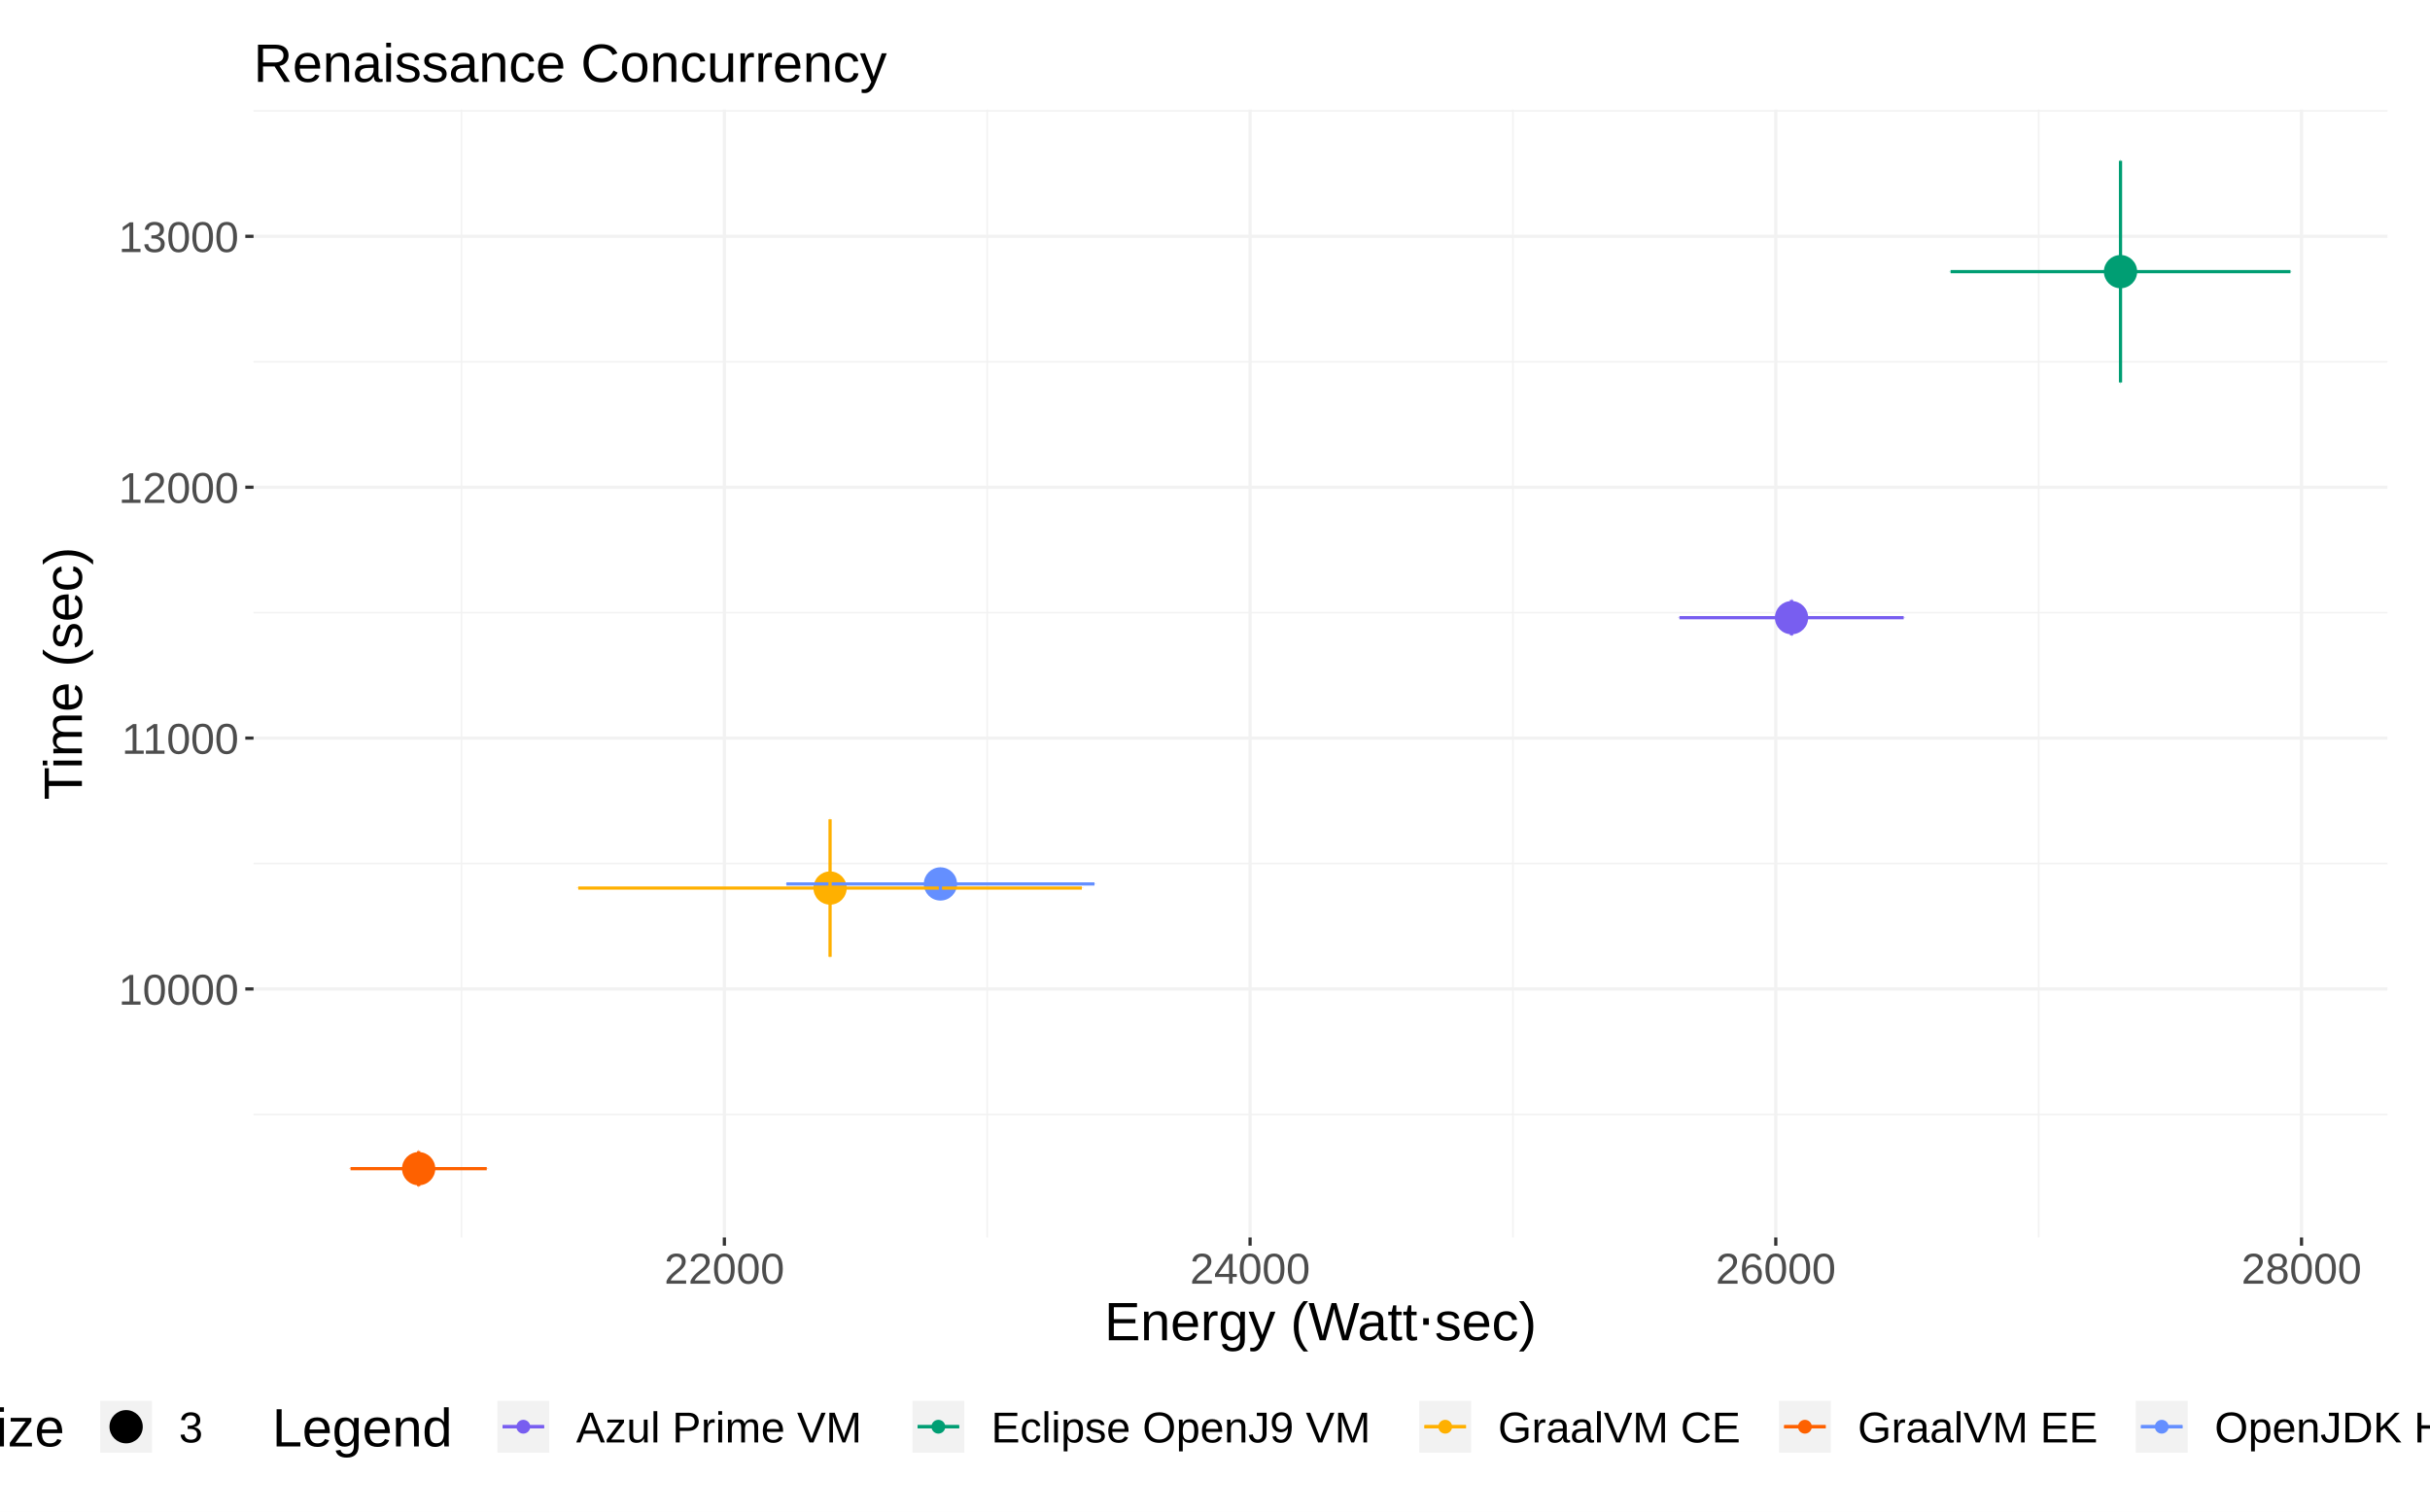
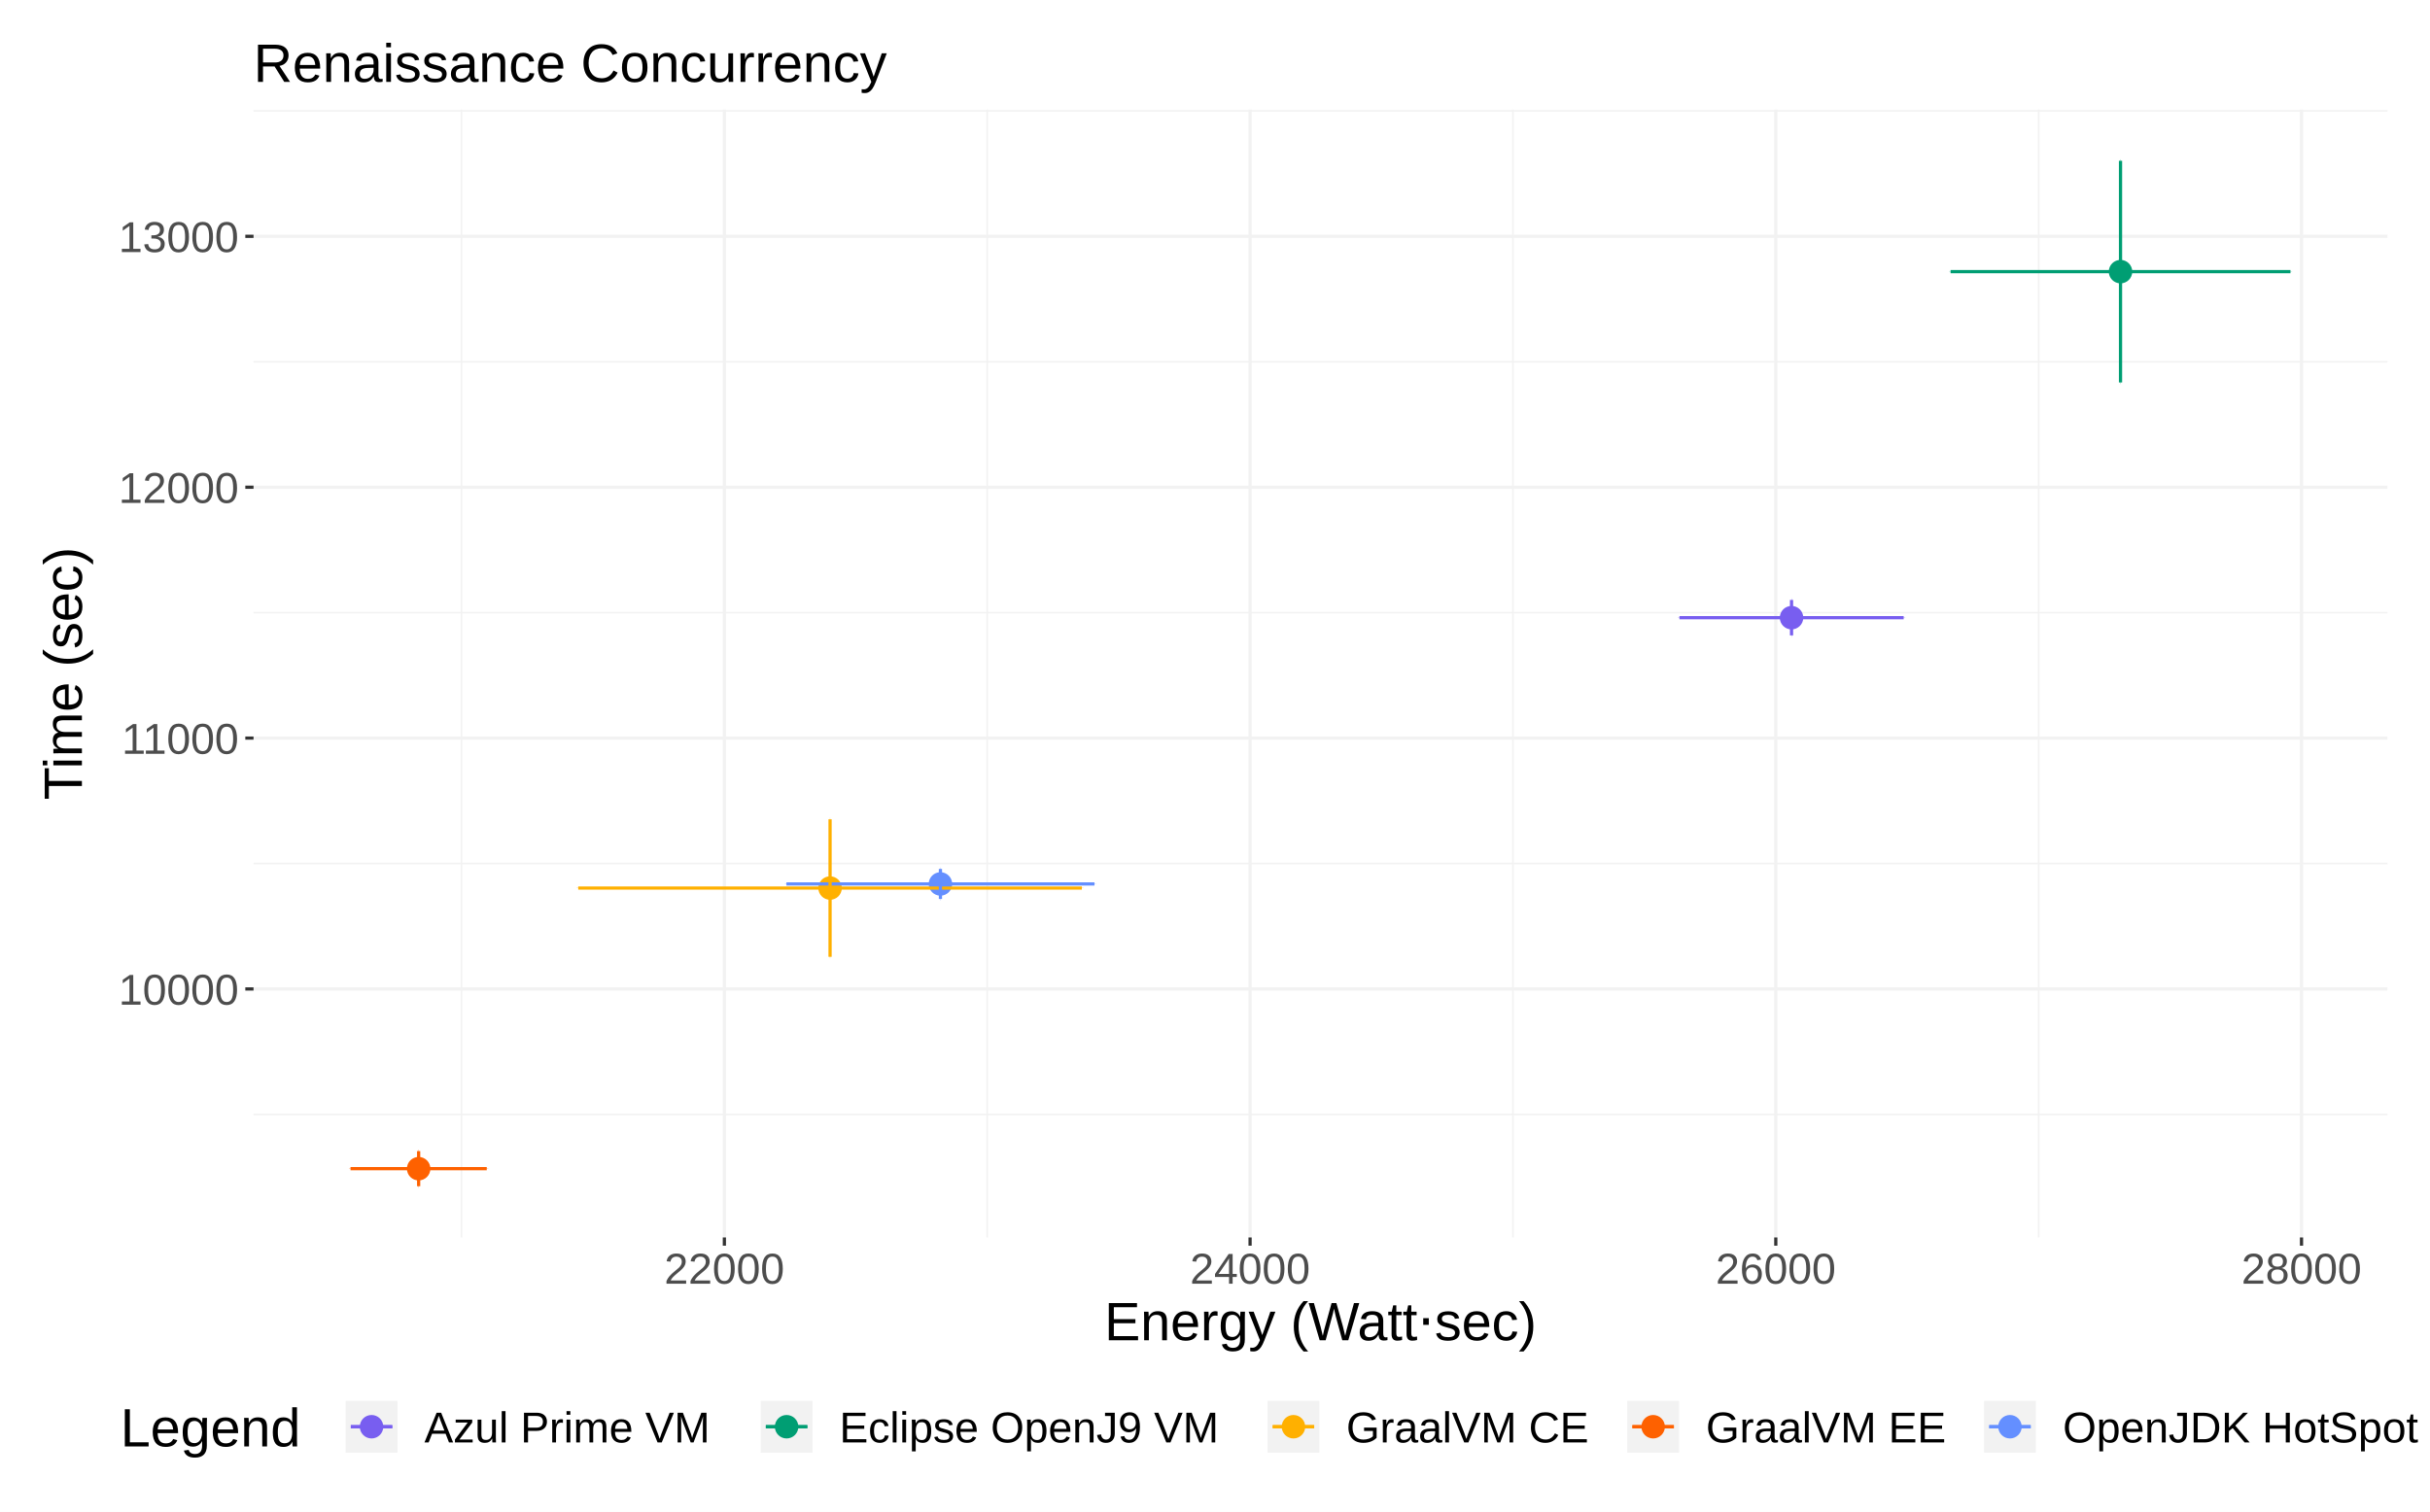
<svg xmlns="http://www.w3.org/2000/svg" class="svglite" width="810.00pt" height="504.00pt" viewBox="0 0 810.00 504.00">
  <defs>
    <style type="text/css">
    .svglite line, .svglite polyline, .svglite polygon, .svglite path, .svglite rect, .svglite circle {
      fill: none;
      stroke: #000000;
      stroke-linecap: round;
      stroke-linejoin: round;
      stroke-miterlimit: 10.00;
    }
    .svglite text {
      white-space: pre;
    }
  </style>
  </defs>
  <rect width="100%" height="100%" style="stroke: none; fill: #FFFFFF;" />
  <defs>
    <clipPath id="cpMC4wMHw4MTAuMDB8MC4wMHw1MDQuMDA=">
      <rect x="0.00" y="0.00" width="810.00" height="504.00" />
    </clipPath>
  </defs>
  <g clip-path="url(#cpMC4wMHw4MTAuMDB8MC4wMHw1MDQuMDA=)">
    <rect x="0.00" y="-0" width="810.00" height="504.00" style="stroke-width: 1.07; stroke: #FFFFFF; fill: #FFFFFF;" />
  </g>
  <defs>
    <clipPath id="cpODQuNTF8Nzk1LjgzfDM2LjUyfDQxMi42MA==">
      <rect x="84.51" y="36.52" width="711.32" height="376.08" />
    </clipPath>
  </defs>
  <g clip-path="url(#cpODQuNTF8Nzk1LjgzfDM2LjUyfDQxMi42MA==)">
    <rect x="84.51" y="36.52" width="711.32" height="376.08" style="stroke-width: 1.07; stroke: none;" />
    <polyline points="84.51,371.57 795.83,371.57 " style="stroke-width: 0.53; stroke: #F2F2F2; stroke-linecap: butt;" />
    <polyline points="84.51,287.92 795.83,287.92 " style="stroke-width: 0.53; stroke: #F2F2F2; stroke-linecap: butt;" />
    <polyline points="84.51,204.27 795.83,204.27 " style="stroke-width: 0.53; stroke: #F2F2F2; stroke-linecap: butt;" />
    <polyline points="84.51,120.62 795.83,120.62 " style="stroke-width: 0.53; stroke: #F2F2F2; stroke-linecap: butt;" />
    <polyline points="84.51,36.97 795.83,36.97 " style="stroke-width: 0.53; stroke: #F2F2F2; stroke-linecap: butt;" />
    <polyline points="153.84,412.60 153.84,36.52 " style="stroke-width: 0.53; stroke: #F2F2F2; stroke-linecap: butt;" />
    <polyline points="329.08,412.60 329.08,36.52 " style="stroke-width: 0.53; stroke: #F2F2F2; stroke-linecap: butt;" />
    <polyline points="504.31,412.60 504.31,36.52 " style="stroke-width: 0.53; stroke: #F2F2F2; stroke-linecap: butt;" />
    <polyline points="679.55,412.60 679.55,36.52 " style="stroke-width: 0.53; stroke: #F2F2F2; stroke-linecap: butt;" />
    <polyline points="84.51,329.75 795.83,329.75 " style="stroke-width: 1.07; stroke: #F2F2F2; stroke-linecap: butt;" />
    <polyline points="84.51,246.10 795.83,246.10 " style="stroke-width: 1.07; stroke: #F2F2F2; stroke-linecap: butt;" />
    <polyline points="84.51,162.45 795.83,162.45 " style="stroke-width: 1.07; stroke: #F2F2F2; stroke-linecap: butt;" />
    <polyline points="84.51,78.80 795.83,78.80 " style="stroke-width: 1.07; stroke: #F2F2F2; stroke-linecap: butt;" />
    <polyline points="241.46,412.60 241.46,36.52 " style="stroke-width: 1.07; stroke: #F2F2F2; stroke-linecap: butt;" />
    <polyline points="416.69,412.60 416.69,36.52 " style="stroke-width: 1.07; stroke: #F2F2F2; stroke-linecap: butt;" />
    <polyline points="591.93,412.60 591.93,36.52 " style="stroke-width: 1.07; stroke: #F2F2F2; stroke-linecap: butt;" />
    <polyline points="767.17,412.60 767.17,36.52 " style="stroke-width: 1.07; stroke: #F2F2F2; stroke-linecap: butt;" />
-     <circle cx="597.18" cy="205.95" r="5.19" style="stroke-width: 0.71; stroke: #785EF0; fill: #785EF0;" />
-     <circle cx="706.84" cy="90.57" r="5.19" style="stroke-width: 0.71; stroke: #009E73; fill: #009E73;" />
-     <circle cx="276.69" cy="296.10" r="5.19" style="stroke-width: 0.71; stroke: #FFB000; fill: #FFB000;" />
-     <circle cx="139.55" cy="389.67" r="5.19" style="stroke-width: 0.71; stroke: #FE6100; fill: #FE6100;" />
-     <circle cx="313.48" cy="294.73" r="5.19" style="stroke-width: 0.71; stroke: #648FFF; fill: #648FFF;" />
+     <circle cx="597.18" cy="205.95" r="3.56" style="stroke-width: 0.71; stroke: #785EF0; fill: #785EF0;" />
+     <circle cx="706.84" cy="90.57" r="3.56" style="stroke-width: 0.71; stroke: #009E73; fill: #009E73;" />
+     <circle cx="276.69" cy="296.10" r="3.56" style="stroke-width: 0.71; stroke: #FFB000; fill: #FFB000;" />
+     <circle cx="139.55" cy="389.67" r="3.56" style="stroke-width: 0.71; stroke: #FE6100; fill: #FE6100;" />
+     <circle cx="313.48" cy="294.73" r="3.56" style="stroke-width: 0.71; stroke: #648FFF; fill: #648FFF;" />
    <polyline points="634.56,205.98 634.56,205.92 " style="stroke-width: 1.07; stroke: #785EF0; stroke-linecap: butt;" />
    <polyline points="634.56,205.95 559.81,205.95 " style="stroke-width: 1.07; stroke: #785EF0; stroke-linecap: butt;" />
    <polyline points="559.81,205.98 559.81,205.92 " style="stroke-width: 1.07; stroke: #785EF0; stroke-linecap: butt;" />
    <polyline points="763.49,90.60 763.49,90.54 " style="stroke-width: 1.07; stroke: #009E73; stroke-linecap: butt;" />
    <polyline points="763.49,90.57 650.19,90.57 " style="stroke-width: 1.07; stroke: #009E73; stroke-linecap: butt;" />
    <polyline points="650.19,90.60 650.19,90.54 " style="stroke-width: 1.07; stroke: #009E73; stroke-linecap: butt;" />
    <polyline points="360.62,296.13 360.62,296.07 " style="stroke-width: 1.07; stroke: #FFB000; stroke-linecap: butt;" />
    <polyline points="360.62,296.10 192.75,296.10 " style="stroke-width: 1.07; stroke: #FFB000; stroke-linecap: butt;" />
    <polyline points="192.75,296.13 192.75,296.07 " style="stroke-width: 1.07; stroke: #FFB000; stroke-linecap: butt;" />
    <polyline points="162.25,389.70 162.25,389.64 " style="stroke-width: 1.07; stroke: #FE6100; stroke-linecap: butt;" />
    <polyline points="162.25,389.67 116.84,389.67 " style="stroke-width: 1.07; stroke: #FE6100; stroke-linecap: butt;" />
    <polyline points="116.84,389.70 116.84,389.64 " style="stroke-width: 1.07; stroke: #FE6100; stroke-linecap: butt;" />
    <polyline points="364.82,294.76 364.82,294.70 " style="stroke-width: 1.07; stroke: #648FFF; stroke-linecap: butt;" />
    <polyline points="364.82,294.73 262.14,294.73 " style="stroke-width: 1.07; stroke: #648FFF; stroke-linecap: butt;" />
    <polyline points="262.14,294.76 262.14,294.70 " style="stroke-width: 1.07; stroke: #648FFF; stroke-linecap: butt;" />
    <polyline points="597.15,200.04 597.21,200.04 " style="stroke-width: 1.07; stroke: #785EF0; stroke-linecap: butt;" />
    <polyline points="597.18,200.04 597.18,211.86 " style="stroke-width: 1.07; stroke: #785EF0; stroke-linecap: butt;" />
    <polyline points="597.15,211.86 597.21,211.86 " style="stroke-width: 1.07; stroke: #785EF0; stroke-linecap: butt;" />
    <polyline points="706.81,53.62 706.87,53.62 " style="stroke-width: 1.07; stroke: #009E73; stroke-linecap: butt;" />
    <polyline points="706.84,53.62 706.84,127.52 " style="stroke-width: 1.07; stroke: #009E73; stroke-linecap: butt;" />
    <polyline points="706.81,127.52 706.87,127.52 " style="stroke-width: 1.07; stroke: #009E73; stroke-linecap: butt;" />
    <polyline points="276.66,273.17 276.72,273.17 " style="stroke-width: 1.07; stroke: #FFB000; stroke-linecap: butt;" />
    <polyline points="276.69,273.17 276.69,319.03 " style="stroke-width: 1.07; stroke: #FFB000; stroke-linecap: butt;" />
    <polyline points="276.66,319.03 276.72,319.03 " style="stroke-width: 1.07; stroke: #FFB000; stroke-linecap: butt;" />
    <polyline points="139.51,383.82 139.58,383.82 " style="stroke-width: 1.07; stroke: #FE6100; stroke-linecap: butt;" />
    <polyline points="139.55,383.82 139.55,395.51 " style="stroke-width: 1.07; stroke: #FE6100; stroke-linecap: butt;" />
    <polyline points="139.51,395.51 139.58,395.51 " style="stroke-width: 1.07; stroke: #FE6100; stroke-linecap: butt;" />
    <polyline points="313.45,289.73 313.51,289.73 " style="stroke-width: 1.07; stroke: #648FFF; stroke-linecap: butt;" />
    <polyline points="313.48,289.73 313.48,299.74 " style="stroke-width: 1.07; stroke: #648FFF; stroke-linecap: butt;" />
    <polyline points="313.45,299.74 313.51,299.74 " style="stroke-width: 1.07; stroke: #648FFF; stroke-linecap: butt;" />
  </g>
  <g clip-path="url(#cpMC4wMHw4MTAuMDB8MC4wMHw1MDQuMDA=)">
    <text x="79.57" y="334.99" text-anchor="end" style="font-size: 14.40px;fill: #4D4D4D; font-family: &quot;Liberation Sans&quot;;" textLength="45.79px" lengthAdjust="spacingAndGlyphs">10000</text>
    <text x="79.57" y="251.34" text-anchor="end" style="font-size: 14.40px;fill: #4D4D4D; font-family: &quot;Liberation Sans&quot;;" textLength="45.79px" lengthAdjust="spacingAndGlyphs">11000</text>
    <text x="79.57" y="167.69" text-anchor="end" style="font-size: 14.40px;fill: #4D4D4D; font-family: &quot;Liberation Sans&quot;;" textLength="45.79px" lengthAdjust="spacingAndGlyphs">12000</text>
    <text x="79.57" y="84.04" text-anchor="end" style="font-size: 14.40px;fill: #4D4D4D; font-family: &quot;Liberation Sans&quot;;" textLength="45.79px" lengthAdjust="spacingAndGlyphs">13000</text>
    <polyline points="81.77,329.75 84.51,329.75 " style="stroke-width: 1.07; stroke: #333333; stroke-linecap: butt;" />
    <polyline points="81.77,246.10 84.51,246.10 " style="stroke-width: 1.07; stroke: #333333; stroke-linecap: butt;" />
    <polyline points="81.77,162.45 84.51,162.45 " style="stroke-width: 1.07; stroke: #333333; stroke-linecap: butt;" />
    <polyline points="81.77,78.80 84.51,78.80 " style="stroke-width: 1.07; stroke: #333333; stroke-linecap: butt;" />
    <polyline points="241.46,415.34 241.46,412.60 " style="stroke-width: 1.07; stroke: #333333; stroke-linecap: butt;" />
    <polyline points="416.69,415.34 416.69,412.60 " style="stroke-width: 1.07; stroke: #333333; stroke-linecap: butt;" />
    <polyline points="591.93,415.34 591.93,412.60 " style="stroke-width: 1.07; stroke: #333333; stroke-linecap: butt;" />
    <polyline points="767.17,415.34 767.17,412.60 " style="stroke-width: 1.07; stroke: #333333; stroke-linecap: butt;" />
    <text x="241.46" y="428.02" text-anchor="middle" style="font-size: 14.40px;fill: #4D4D4D; font-family: &quot;Liberation Sans&quot;;" textLength="45.79px" lengthAdjust="spacingAndGlyphs">22000</text>
    <text x="416.69" y="428.02" text-anchor="middle" style="font-size: 14.40px;fill: #4D4D4D; font-family: &quot;Liberation Sans&quot;;" textLength="45.79px" lengthAdjust="spacingAndGlyphs">24000</text>
    <text x="591.93" y="428.02" text-anchor="middle" style="font-size: 14.40px;fill: #4D4D4D; font-family: &quot;Liberation Sans&quot;;" textLength="45.79px" lengthAdjust="spacingAndGlyphs">26000</text>
    <text x="767.17" y="428.02" text-anchor="middle" style="font-size: 14.40px;fill: #4D4D4D; font-family: &quot;Liberation Sans&quot;;" textLength="45.79px" lengthAdjust="spacingAndGlyphs">28000</text>
    <text x="440.17" y="446.88" text-anchor="middle" style="font-size: 18.00px; font-family: &quot;Liberation Sans&quot;;" textLength="160.65px" lengthAdjust="spacingAndGlyphs">Energy (Watt⋅sec)</text>
    <text transform="translate(27.30,224.56) rotate(-90)" text-anchor="middle" style="font-size: 18.00px; font-family: &quot;Liberation Sans&quot;;" textLength="94.16px" lengthAdjust="spacingAndGlyphs">Time (sec)</text>
-     <rect x="-15.95" y="461.59" width="90.23" height="28.24" style="stroke-width: 1.07; stroke: none; fill: #FFFFFF;" />
-     <text x="-10.47" y="482.27" style="font-size: 18.00px; font-family: &quot;Liberation Sans&quot;;" textLength="34.90px" lengthAdjust="spacingAndGlyphs">size</text>
-     <rect x="33.40" y="467.07" width="17.28" height="17.28" style="stroke-width: 1.07; stroke: none; fill: #F2F2F2;" />
-     <circle cx="42.04" cy="475.71" r="5.19" style="stroke-width: 0.71; fill: #000000;" />
-     <text x="59.64" y="480.95" style="font-size: 14.40px; font-family: &quot;Liberation Sans&quot;;" textLength="9.16px" lengthAdjust="spacingAndGlyphs">3</text>
-     <rect x="85.24" y="461.59" width="811.04" height="28.24" style="stroke-width: 1.07; stroke: none; fill: #FFFFFF;" />
-     <text x="90.72" y="482.27" style="font-size: 18.00px; font-family: &quot;Liberation Sans&quot;;" textLength="66.12px" lengthAdjust="spacingAndGlyphs">Legend</text>
-     <rect x="165.80" y="467.07" width="17.28" height="17.28" style="stroke-width: 1.07; stroke: none; fill: #F2F2F2;" />
-     <circle cx="174.44" cy="475.71" r="1.95" style="stroke-width: 0.71; stroke: #785EF0; fill: #785EF0;" />
-     <line x1="167.53" y1="475.71" x2="181.36" y2="475.71" style="stroke-width: 1.07; stroke: #785EF0; stroke-linecap: butt;" />
-     <line x1="167.53" y1="475.71" x2="181.36" y2="475.71" style="stroke-width: 1.07; stroke: #785EF0; stroke-linecap: butt;" />
-     <rect x="304.15" y="467.07" width="17.28" height="17.28" style="stroke-width: 1.07; stroke: none; fill: #F2F2F2;" />
-     <circle cx="312.79" cy="475.71" r="1.95" style="stroke-width: 0.71; stroke: #009E73; fill: #009E73;" />
-     <line x1="305.88" y1="475.71" x2="319.70" y2="475.71" style="stroke-width: 1.07; stroke: #009E73; stroke-linecap: butt;" />
-     <line x1="305.88" y1="475.71" x2="319.70" y2="475.71" style="stroke-width: 1.07; stroke: #009E73; stroke-linecap: butt;" />
-     <rect x="473.10" y="467.07" width="17.28" height="17.28" style="stroke-width: 1.07; stroke: none; fill: #F2F2F2;" />
-     <circle cx="481.74" cy="475.71" r="1.95" style="stroke-width: 0.71; stroke: #FFB000; fill: #FFB000;" />
-     <line x1="474.83" y1="475.71" x2="488.65" y2="475.71" style="stroke-width: 1.07; stroke: #FFB000; stroke-linecap: butt;" />
-     <line x1="474.83" y1="475.71" x2="488.65" y2="475.71" style="stroke-width: 1.07; stroke: #FFB000; stroke-linecap: butt;" />
-     <rect x="593.00" y="467.07" width="17.28" height="17.28" style="stroke-width: 1.07; stroke: none; fill: #F2F2F2;" />
-     <circle cx="601.64" cy="475.71" r="1.95" style="stroke-width: 0.71; stroke: #FE6100; fill: #FE6100;" />
-     <line x1="594.73" y1="475.71" x2="608.55" y2="475.71" style="stroke-width: 1.07; stroke: #FE6100; stroke-linecap: butt;" />
-     <line x1="594.73" y1="475.71" x2="608.55" y2="475.71" style="stroke-width: 1.07; stroke: #FE6100; stroke-linecap: butt;" />
-     <rect x="711.94" y="467.07" width="17.28" height="17.28" style="stroke-width: 1.07; stroke: none; fill: #F2F2F2;" />
-     <circle cx="720.58" cy="475.71" r="1.95" style="stroke-width: 0.71; stroke: #648FFF; fill: #648FFF;" />
-     <line x1="713.67" y1="475.71" x2="727.49" y2="475.71" style="stroke-width: 1.07; stroke: #648FFF; stroke-linecap: butt;" />
-     <line x1="713.67" y1="475.71" x2="727.49" y2="475.71" style="stroke-width: 1.07; stroke: #648FFF; stroke-linecap: butt;" />
-     <text x="192.05" y="480.95" style="font-size: 14.40px; font-family: &quot;Liberation Sans&quot;;" textLength="103.13px" lengthAdjust="spacingAndGlyphs">Azul Prime VM</text>
-     <text x="330.40" y="480.95" style="font-size: 14.40px; font-family: &quot;Liberation Sans&quot;;" textLength="133.74px" lengthAdjust="spacingAndGlyphs">Eclipse OpenJ9 VM</text>
-     <text x="499.35" y="480.95" style="font-size: 14.40px; font-family: &quot;Liberation Sans&quot;;" textLength="84.69px" lengthAdjust="spacingAndGlyphs">GraalVM CE</text>
-     <text x="619.25" y="480.95" style="font-size: 14.40px; font-family: &quot;Liberation Sans&quot;;" textLength="83.73px" lengthAdjust="spacingAndGlyphs">GraalVM EE</text>
-     <text x="738.19" y="480.95" style="font-size: 14.40px; font-family: &quot;Liberation Sans&quot;;" textLength="152.61px" lengthAdjust="spacingAndGlyphs">OpenJDK HotSpot VM</text>
+     <rect x="34.65" y="461.59" width="811.04" height="28.24" style="stroke-width: 1.07; stroke: none; fill: #FFFFFF;" />
+     <text x="40.13" y="482.27" style="font-size: 18.00px; font-family: &quot;Liberation Sans&quot;;" textLength="66.12px" lengthAdjust="spacingAndGlyphs">Legend</text>
+     <rect x="115.21" y="467.07" width="17.28" height="17.28" style="stroke-width: 1.07; stroke: none; fill: #F2F2F2;" />
+     <circle cx="123.85" cy="475.71" r="3.56" style="stroke-width: 0.71; stroke: #785EF0; fill: #785EF0;" />
+     <line x1="116.94" y1="475.71" x2="130.76" y2="475.71" style="stroke-width: 1.07; stroke: #785EF0; stroke-linecap: butt;" />
+     <line x1="116.94" y1="475.71" x2="130.76" y2="475.71" style="stroke-width: 1.07; stroke: #785EF0; stroke-linecap: butt;" />
+     <rect x="253.56" y="467.07" width="17.28" height="17.28" style="stroke-width: 1.07; stroke: none; fill: #F2F2F2;" />
+     <circle cx="262.20" cy="475.71" r="3.56" style="stroke-width: 0.71; stroke: #009E73; fill: #009E73;" />
+     <line x1="255.28" y1="475.71" x2="269.11" y2="475.71" style="stroke-width: 1.07; stroke: #009E73; stroke-linecap: butt;" />
+     <line x1="255.28" y1="475.71" x2="269.11" y2="475.71" style="stroke-width: 1.07; stroke: #009E73; stroke-linecap: butt;" />
+     <rect x="422.51" y="467.07" width="17.28" height="17.28" style="stroke-width: 1.07; stroke: none; fill: #F2F2F2;" />
+     <circle cx="431.15" cy="475.71" r="3.56" style="stroke-width: 0.71; stroke: #FFB000; fill: #FFB000;" />
+     <line x1="424.24" y1="475.71" x2="438.06" y2="475.71" style="stroke-width: 1.07; stroke: #FFB000; stroke-linecap: butt;" />
+     <line x1="424.24" y1="475.71" x2="438.06" y2="475.71" style="stroke-width: 1.07; stroke: #FFB000; stroke-linecap: butt;" />
+     <rect x="542.41" y="467.07" width="17.28" height="17.28" style="stroke-width: 1.07; stroke: none; fill: #F2F2F2;" />
+     <circle cx="551.05" cy="475.71" r="3.56" style="stroke-width: 0.71; stroke: #FE6100; fill: #FE6100;" />
+     <line x1="544.14" y1="475.71" x2="557.96" y2="475.71" style="stroke-width: 1.07; stroke: #FE6100; stroke-linecap: butt;" />
+     <line x1="544.14" y1="475.71" x2="557.96" y2="475.71" style="stroke-width: 1.07; stroke: #FE6100; stroke-linecap: butt;" />
+     <rect x="661.35" y="467.07" width="17.28" height="17.28" style="stroke-width: 1.07; stroke: none; fill: #F2F2F2;" />
+     <circle cx="669.99" cy="475.71" r="3.56" style="stroke-width: 0.71; stroke: #648FFF; fill: #648FFF;" />
+     <line x1="663.08" y1="475.71" x2="676.90" y2="475.71" style="stroke-width: 1.07; stroke: #648FFF; stroke-linecap: butt;" />
+     <line x1="663.08" y1="475.71" x2="676.90" y2="475.71" style="stroke-width: 1.07; stroke: #648FFF; stroke-linecap: butt;" />
+     <text x="141.46" y="480.95" style="font-size: 14.40px; font-family: &quot;Liberation Sans&quot;;" textLength="103.13px" lengthAdjust="spacingAndGlyphs">Azul Prime VM</text>
+     <text x="279.80" y="480.95" style="font-size: 14.40px; font-family: &quot;Liberation Sans&quot;;" textLength="133.74px" lengthAdjust="spacingAndGlyphs">Eclipse OpenJ9 VM</text>
+     <text x="448.75" y="480.95" style="font-size: 14.40px; font-family: &quot;Liberation Sans&quot;;" textLength="84.69px" lengthAdjust="spacingAndGlyphs">GraalVM CE</text>
+     <text x="568.65" y="480.95" style="font-size: 14.40px; font-family: &quot;Liberation Sans&quot;;" textLength="83.73px" lengthAdjust="spacingAndGlyphs">GraalVM EE</text>
+     <text x="687.60" y="480.95" style="font-size: 14.40px; font-family: &quot;Liberation Sans&quot;;" textLength="152.61px" lengthAdjust="spacingAndGlyphs">OpenJDK HotSpot VM</text>
    <text x="84.51" y="27.30" style="font-size: 18.00px; font-family: &quot;Liberation Sans&quot;;" textLength="231.52px" lengthAdjust="spacingAndGlyphs">Renaissance Concurrency</text>
  </g>
</svg>
